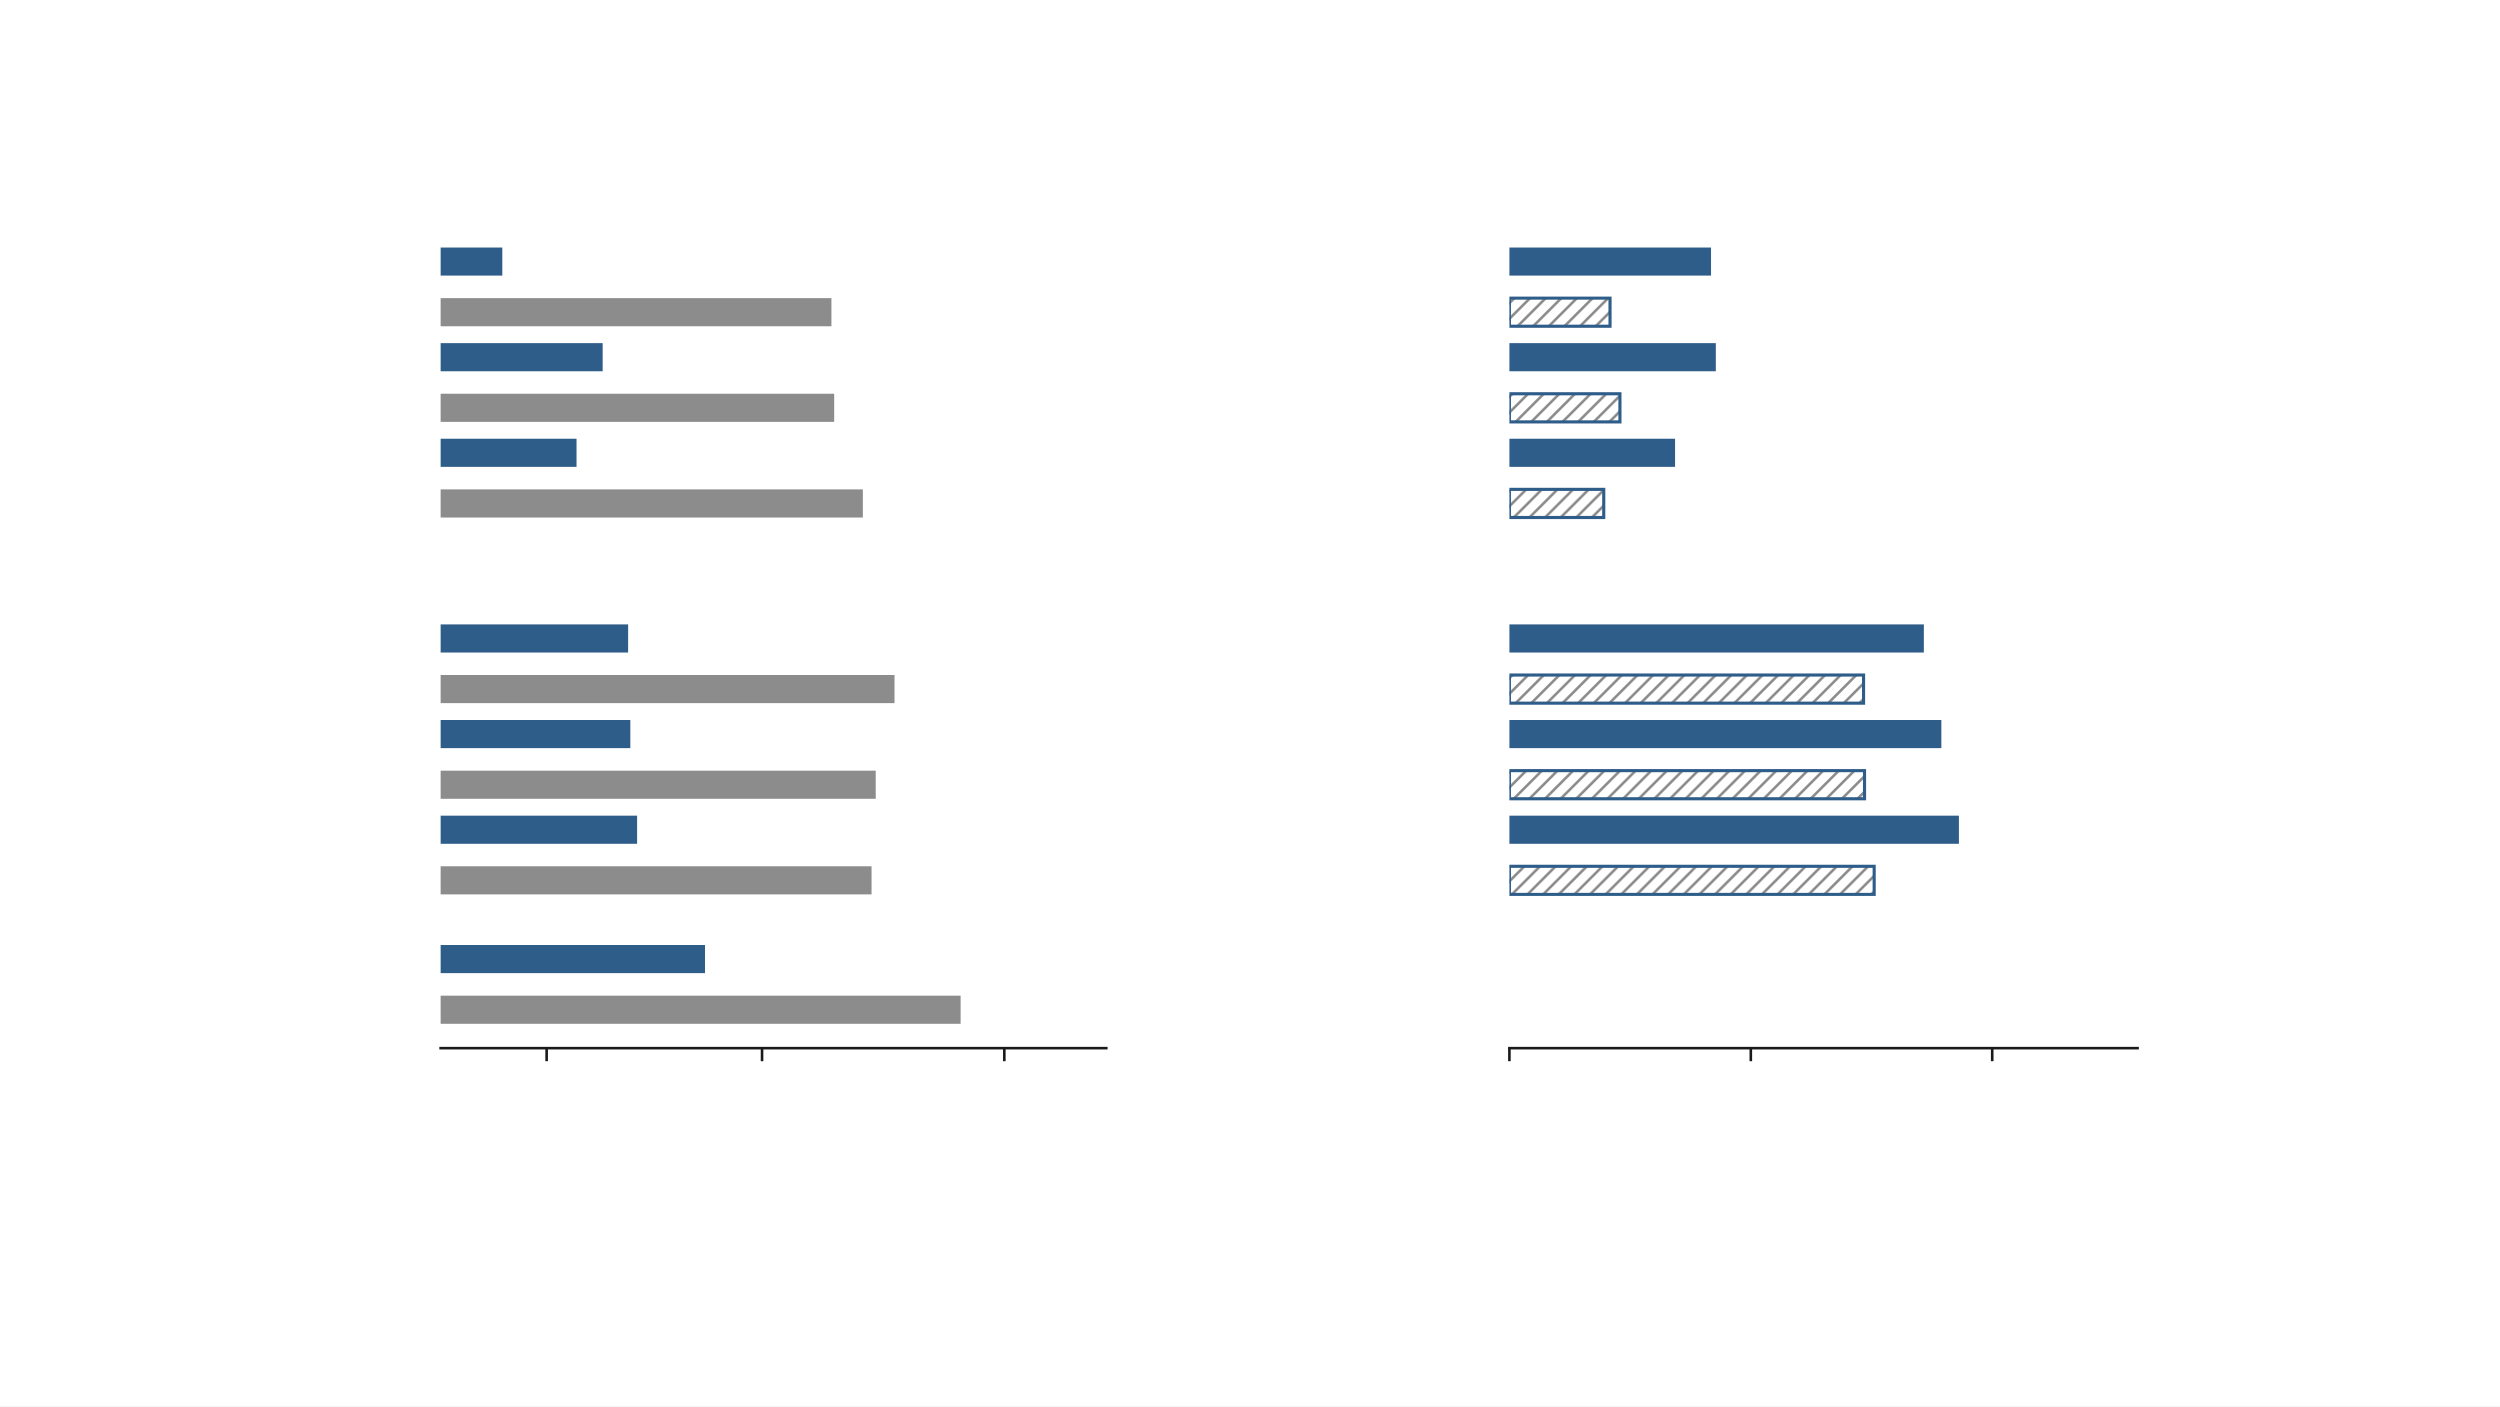
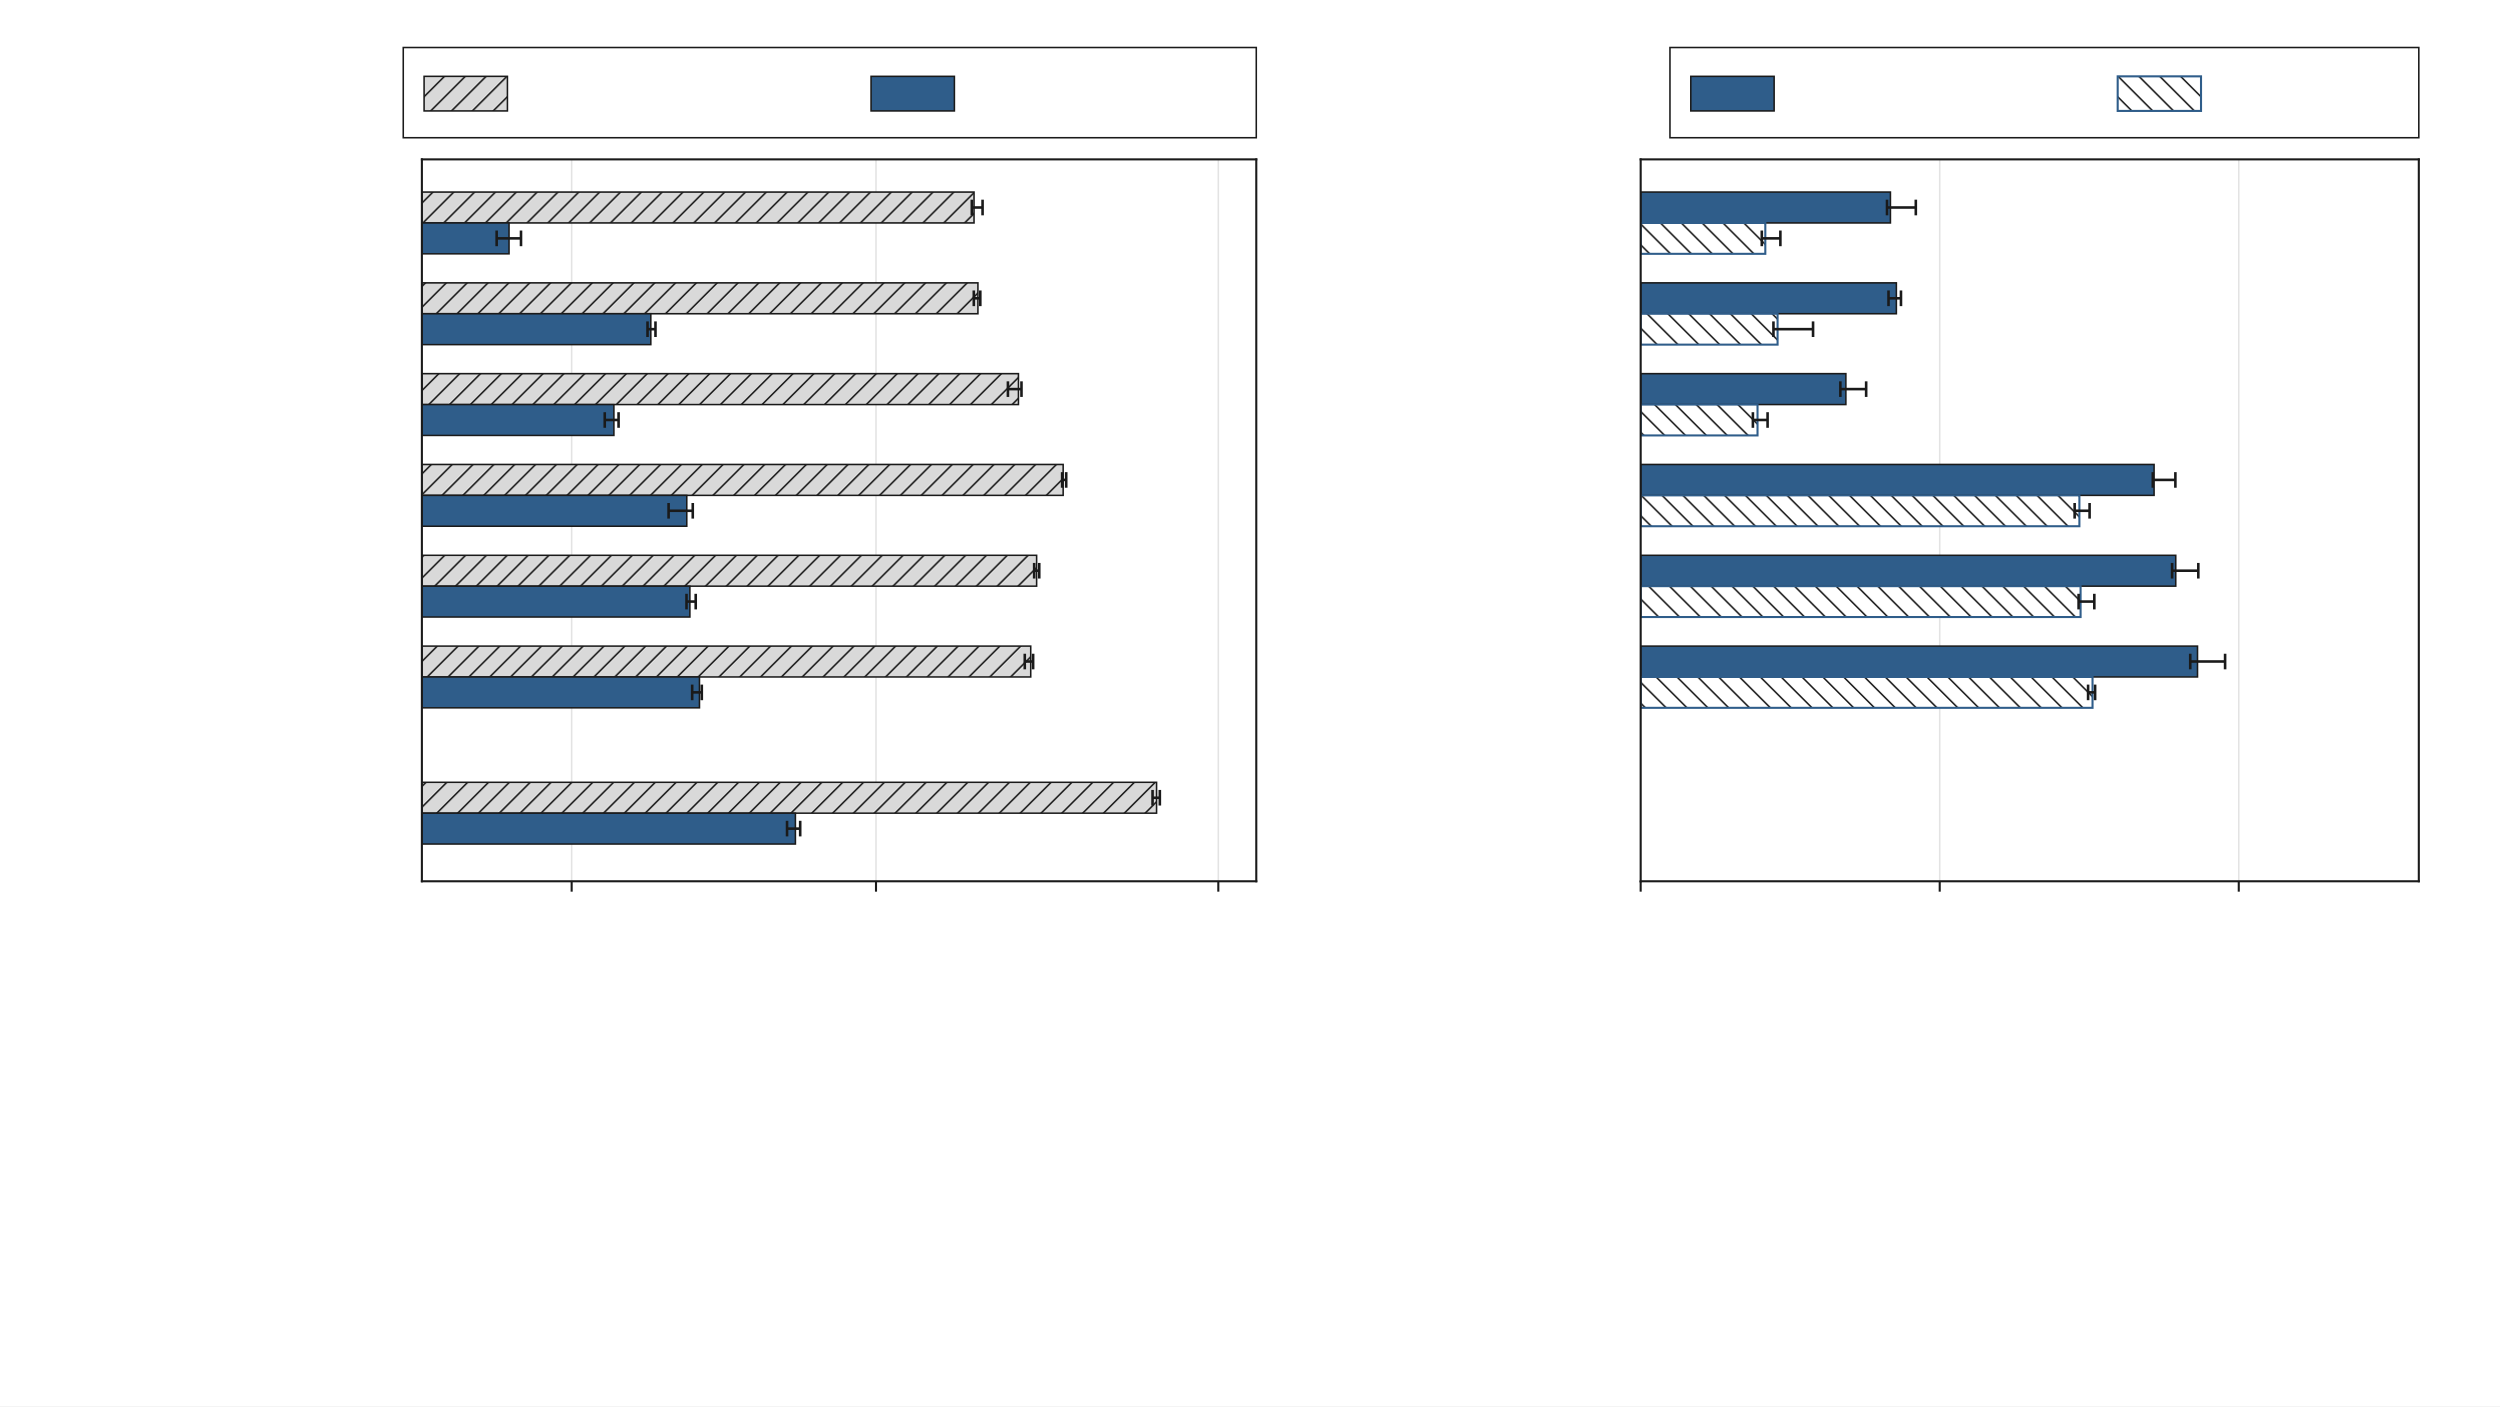
<svg xmlns="http://www.w3.org/2000/svg" xmlns:xlink="http://www.w3.org/1999/xlink" width="959.976pt" height="540pt" viewBox="0 0 959.976 540" version="1.1">
  <defs>
    <style type="text/css">*{stroke-linejoin: round; stroke-linecap: butt}</style>
  </defs>
  <g id="figure_1">
    <g id="patch_1">
      <path d="M 0 540  L 959.976 540  L 959.976 0  L 0 0  z " style="fill: #ffffff" />
    </g>
    <g id="axes_1">
      <g id="patch_2">
-         <path d="M 169.2 402.48  L 424.8 402.48  L 424.8 68.4  L 169.2 68.4  z " style="fill: #ffffff" />
-       </g>
-       <g id="patch_3">
-         <path d="M 169.2 95.04  L 192.884 95.04  L 192.884 105.84  L 169.2 105.84  z " clip-path="url(#p9ee2b029dc)" style="fill: #2f5d8a" />
-       </g>
-       <g id="patch_4">
-         <path d="M 169.2 114.48  L 319.26 114.48  L 319.26 125.28  L 169.2 125.28  z " clip-path="url(#p9ee2b029dc)" style="fill: #8c8c8c" />
-       </g>
-       <g id="patch_5">
-         <path d="M 169.2 131.76  L 231.417 131.76  L 231.417 142.56  L 169.2 142.56  z " clip-path="url(#p9ee2b029dc)" style="fill: #2f5d8a" />
-       </g>
-       <g id="patch_6">
-         <path d="M 169.2 151.2  L 320.319 151.2  L 320.319 162  L 169.2 162  z " clip-path="url(#p9ee2b029dc)" style="fill: #8c8c8c" />
-       </g>
-       <g id="patch_7">
-         <path d="M 169.2 168.48  L 221.384 168.48  L 221.384 179.28  L 169.2 179.28  z " clip-path="url(#p9ee2b029dc)" style="fill: #2f5d8a" />
-       </g>
-       <g id="patch_8">
-         <path d="M 169.2 187.92  L 331.331 187.92  L 331.331 198.72  L 169.2 198.72  z " clip-path="url(#p9ee2b029dc)" style="fill: #8c8c8c" />
-       </g>
-       <g id="patch_9">
-         <path d="M 169.2 239.76  L 241.193 239.76  L 241.193 250.56  L 169.2 250.56  z " clip-path="url(#p9ee2b029dc)" style="fill: #2f5d8a" />
-       </g>
-       <g id="patch_10">
-         <path d="M 169.2 259.2  L 343.484 259.2  L 343.484 270  L 169.2 270  z " clip-path="url(#p9ee2b029dc)" style="fill: #8c8c8c" />
-       </g>
-       <g id="patch_11">
-         <path d="M 169.2 276.48  L 242.037 276.48  L 242.037 287.28  L 169.2 287.28  z " clip-path="url(#p9ee2b029dc)" style="fill: #2f5d8a" />
-       </g>
-       <g id="patch_12">
-         <path d="M 169.2 295.92  L 336.272 295.92  L 336.272 306.72  L 169.2 306.72  z " clip-path="url(#p9ee2b029dc)" style="fill: #8c8c8c" />
-       </g>
-       <g id="patch_13">
-         <path d="M 169.2 313.2  L 244.642 313.2  L 244.642 324  L 169.2 324  z " clip-path="url(#p9ee2b029dc)" style="fill: #2f5d8a" />
-       </g>
-       <g id="patch_14">
-         <path d="M 169.2 332.64  L 334.669 332.64  L 334.669 343.44  L 169.2 343.44  z " clip-path="url(#p9ee2b029dc)" style="fill: #8c8c8c" />
-       </g>
-       <g id="patch_15">
-         <path d="M 169.2 362.88  L 270.715 362.88  L 270.715 373.68  L 169.2 373.68  z " clip-path="url(#p9ee2b029dc)" style="fill: #2f5d8a" />
-       </g>
-       <g id="patch_16">
-         <path d="M 169.2 382.32  L 368.869 382.32  L 368.869 393.12  L 169.2 393.12  z " clip-path="url(#p9ee2b029dc)" style="fill: #8c8c8c" />
+         <path d="M 162 338.4  L 482.4 338.4  L 482.4 61.2  L 162 61.2  z " style="fill: #ffffff" />
      </g>
      <g id="matplotlib.axis_1">
        <g id="xtick_1">
+           <g id="bg:grid">
+             <path d="M 219.511 338.4  L 219.511 61.2  " clip-path="url(#pf67995cf32)" style="fill: none; stroke: #e3e3e3; stroke-width: 0.6; stroke-linecap: square" />
+           </g>
          <g id="line2d_1">
            <defs>
-               <path id="m61035e44c3" d="M 0 0  L 0 5  " style="stroke: #1a1a1a" />
+               <path id="m16701e0833" d="M 0 0  L 0 4  " style="stroke: #1a1a1a; stroke-width: 0.8" />
            </defs>
            <g>
-               <use xlink:href="#m61035e44c3" x="209.905" y="402.48" style="fill: #1a1a1a; stroke: #1a1a1a" />
+               <use xlink:href="#m16701e0833" x="219.511" y="338.4" style="fill: #1a1a1a; stroke: #1a1a1a; stroke-width: 0.8" />
            </g>
          </g>
        </g>
        <g id="xtick_2">
+           <g id="bg:grid">
+             <path d="M 336.375 338.4  L 336.375 61.2  " clip-path="url(#pf67995cf32)" style="fill: none; stroke: #e3e3e3; stroke-width: 0.6; stroke-linecap: square" />
+           </g>
          <g id="line2d_2">
            <g>
-               <use xlink:href="#m61035e44c3" x="292.618" y="402.48" style="fill: #1a1a1a; stroke: #1a1a1a" />
+               <use xlink:href="#m16701e0833" x="336.375" y="338.4" style="fill: #1a1a1a; stroke: #1a1a1a; stroke-width: 0.8" />
            </g>
          </g>
        </g>
        <g id="xtick_3">
+           <g id="bg:grid">
+             <path d="M 467.82 338.4  L 467.82 61.2  " clip-path="url(#pf67995cf32)" style="fill: none; stroke: #e3e3e3; stroke-width: 0.6; stroke-linecap: square" />
+           </g>
          <g id="line2d_3">
            <g>
-               <use xlink:href="#m61035e44c3" x="385.65" y="402.48" style="fill: #1a1a1a; stroke: #1a1a1a" />
+               <use xlink:href="#m16701e0833" x="467.82" y="338.4" style="fill: #1a1a1a; stroke: #1a1a1a; stroke-width: 0.8" />
            </g>
          </g>
        </g>
      </g>
      <g id="matplotlib.axis_2">
        <g id="ytick_1">
          <g id="line2d_4" />
        </g>
        <g id="ytick_2">
          <g id="line2d_5" />
        </g>
        <g id="ytick_3">
          <g id="line2d_6" />
        </g>
        <g id="ytick_4">
          <g id="line2d_7" />
        </g>
        <g id="ytick_5">
          <g id="line2d_8" />
        </g>
        <g id="ytick_6">
          <g id="line2d_9" />
        </g>
        <g id="ytick_7">
          <g id="line2d_10" />
        </g>
      </g>
+       <g id="patch_3">
+         <path d="M 162 73.752  L 374.018 73.752  L 374.018 85.608  L 162 85.608  z " clip-path="url(#pf67995cf32)" style="fill: url(#h83cf3c7375); stroke: #1a1a1a; stroke-width: 0.6; stroke-linejoin: miter" />
+       </g>
+       <g id="patch_4">
+         <path d="M 162 85.608  L 195.463 85.608  L 195.463 97.463  L 162 97.463  z " clip-path="url(#pf67995cf32)" style="fill: #2f5d8a; stroke: #1a1a1a; stroke-width: 0.6; stroke-linejoin: miter" />
+       </g>
+       <g id="patch_5">
+         <path d="M 162 108.62  L 375.514 108.62  L 375.514 120.475  L 162 120.475  z " clip-path="url(#pf67995cf32)" style="fill: url(#h83cf3c7375); stroke: #1a1a1a; stroke-width: 0.6; stroke-linejoin: miter" />
+       </g>
+       <g id="patch_6">
+         <path d="M 162 120.475  L 249.906 120.475  L 249.906 132.331  L 162 132.331  z " clip-path="url(#pf67995cf32)" style="fill: #2f5d8a; stroke: #1a1a1a; stroke-width: 0.6; stroke-linejoin: miter" />
+       </g>
+       <g id="patch_7">
+         <path d="M 162 143.488  L 391.072 143.488  L 391.072 155.343  L 162 155.343  z " clip-path="url(#pf67995cf32)" style="fill: url(#h83cf3c7375); stroke: #1a1a1a; stroke-width: 0.6; stroke-linejoin: miter" />
+       </g>
+       <g id="patch_8">
+         <path d="M 162 155.343  L 235.73 155.343  L 235.73 167.198  L 162 167.198  z " clip-path="url(#pf67995cf32)" style="fill: #2f5d8a; stroke: #1a1a1a; stroke-width: 0.6; stroke-linejoin: miter" />
+       </g>
+       <g id="patch_9">
+         <path d="M 162 178.356  L 408.244 178.356  L 408.244 190.211  L 162 190.211  z " clip-path="url(#pf67995cf32)" style="fill: url(#h83cf3c7375); stroke: #1a1a1a; stroke-width: 0.6; stroke-linejoin: miter" />
+       </g>
+       <g id="patch_10">
+         <path d="M 162 190.211  L 263.717 190.211  L 263.717 202.066  L 162 202.066  z " clip-path="url(#pf67995cf32)" style="fill: #2f5d8a; stroke: #1a1a1a; stroke-width: 0.6; stroke-linejoin: miter" />
+       </g>
+       <g id="patch_11">
+         <path d="M 162 213.224  L 398.054 213.224  L 398.054 225.079  L 162 225.079  z " clip-path="url(#pf67995cf32)" style="fill: url(#h83cf3c7375); stroke: #1a1a1a; stroke-width: 0.6; stroke-linejoin: miter" />
+       </g>
+       <g id="patch_12">
+         <path d="M 162 225.079  L 264.91 225.079  L 264.91 236.934  L 162 236.934  z " clip-path="url(#pf67995cf32)" style="fill: #2f5d8a; stroke: #1a1a1a; stroke-width: 0.6; stroke-linejoin: miter" />
+       </g>
+       <g id="patch_13">
+         <path d="M 162 248.092  L 395.789 248.092  L 395.789 259.947  L 162 259.947  z " clip-path="url(#pf67995cf32)" style="fill: url(#h83cf3c7375); stroke: #1a1a1a; stroke-width: 0.6; stroke-linejoin: miter" />
+       </g>
+       <g id="patch_14">
+         <path d="M 162 259.947  L 268.591 259.947  L 268.591 271.802  L 162 271.802  z " clip-path="url(#pf67995cf32)" style="fill: #2f5d8a; stroke: #1a1a1a; stroke-width: 0.6; stroke-linejoin: miter" />
+       </g>
+       <g id="patch_15">
+         <path d="M 162 300.394  L 444.109 300.394  L 444.109 312.249  L 162 312.249  z " clip-path="url(#pf67995cf32)" style="fill: url(#h83cf3c7375); stroke: #1a1a1a; stroke-width: 0.6; stroke-linejoin: miter" />
+       </g>
+       <g id="patch_16">
+         <path d="M 162 312.249  L 305.429 312.249  L 305.429 324.104  L 162 324.104  z " clip-path="url(#pf67995cf32)" style="fill: #2f5d8a; stroke: #1a1a1a; stroke-width: 0.6; stroke-linejoin: miter" />
+       </g>
+       <g id="LineCollection_1">
+         <path d="M 373.169 79.68  L 377.298 79.68  " clip-path="url(#pf67995cf32)" style="fill: none; stroke: #1a1a1a" />
+       </g>
+       <g id="line2d_11">
+         <defs>
+           <path id="m0630b9b9cb" d="M 0 3  L 0 -3  " style="stroke: #1a1a1a" />
+         </defs>
+         <g clip-path="url(#pf67995cf32)">
+           <use xlink:href="#m0630b9b9cb" x="373.169" y="79.68" style="fill: #1f77b4; stroke: #1a1a1a" />
+         </g>
+       </g>
+       <g id="line2d_12">
+         <g clip-path="url(#pf67995cf32)">
+           <use xlink:href="#m0630b9b9cb" x="377.298" y="79.68" style="fill: #1f77b4; stroke: #1a1a1a" />
+         </g>
+       </g>
+       <g id="LineCollection_2">
+         <path d="M 190.711 91.535  L 200.061 91.535  " clip-path="url(#pf67995cf32)" style="fill: none; stroke: #1a1a1a" />
+       </g>
+       <g id="line2d_13">
+         <g clip-path="url(#pf67995cf32)">
+           <use xlink:href="#m0630b9b9cb" x="190.711" y="91.535" style="fill: #1f77b4; stroke: #1a1a1a" />
+         </g>
+       </g>
+       <g id="line2d_14">
+         <g clip-path="url(#pf67995cf32)">
+           <use xlink:href="#m0630b9b9cb" x="200.061" y="91.535" style="fill: #1f77b4; stroke: #1a1a1a" />
+         </g>
+       </g>
+       <g id="LineCollection_3">
+         <path d="M 373.932 114.548  L 376.424 114.548  " clip-path="url(#pf67995cf32)" style="fill: none; stroke: #1a1a1a" />
+       </g>
+       <g id="line2d_15">
+         <g clip-path="url(#pf67995cf32)">
+           <use xlink:href="#m0630b9b9cb" x="373.932" y="114.548" style="fill: #1f77b4; stroke: #1a1a1a" />
+         </g>
+       </g>
+       <g id="line2d_16">
+         <g clip-path="url(#pf67995cf32)">
+           <use xlink:href="#m0630b9b9cb" x="376.424" y="114.548" style="fill: #1f77b4; stroke: #1a1a1a" />
+         </g>
+       </g>
+       <g id="LineCollection_4">
+         <path d="M 248.642 126.403  L 251.695 126.403  " clip-path="url(#pf67995cf32)" style="fill: none; stroke: #1a1a1a" />
+       </g>
+       <g id="line2d_17">
+         <g clip-path="url(#pf67995cf32)">
+           <use xlink:href="#m0630b9b9cb" x="248.642" y="126.403" style="fill: #1f77b4; stroke: #1a1a1a" />
+         </g>
+       </g>
+       <g id="line2d_18">
+         <g clip-path="url(#pf67995cf32)">
+           <use xlink:href="#m0630b9b9cb" x="251.695" y="126.403" style="fill: #1f77b4; stroke: #1a1a1a" />
+         </g>
+       </g>
+       <g id="LineCollection_5">
+         <path d="M 387.032 149.416  L 392.238 149.416  " clip-path="url(#pf67995cf32)" style="fill: none; stroke: #1a1a1a" />
+       </g>
+       <g id="line2d_19">
+         <g clip-path="url(#pf67995cf32)">
+           <use xlink:href="#m0630b9b9cb" x="387.032" y="149.416" style="fill: #1f77b4; stroke: #1a1a1a" />
+         </g>
+       </g>
+       <g id="line2d_20">
+         <g clip-path="url(#pf67995cf32)">
+           <use xlink:href="#m0630b9b9cb" x="392.238" y="149.416" style="fill: #1f77b4; stroke: #1a1a1a" />
+         </g>
+       </g>
+       <g id="LineCollection_6">
+         <path d="M 232.217 161.271  L 237.527 161.271  " clip-path="url(#pf67995cf32)" style="fill: none; stroke: #1a1a1a" />
+       </g>
+       <g id="line2d_21">
+         <g clip-path="url(#pf67995cf32)">
+           <use xlink:href="#m0630b9b9cb" x="232.217" y="161.271" style="fill: #1f77b4; stroke: #1a1a1a" />
+         </g>
+       </g>
+       <g id="line2d_22">
+         <g clip-path="url(#pf67995cf32)">
+           <use xlink:href="#m0630b9b9cb" x="237.527" y="161.271" style="fill: #1f77b4; stroke: #1a1a1a" />
+         </g>
+       </g>
+       <g id="LineCollection_7">
+         <path d="M 407.852 184.284  L 409.411 184.284  " clip-path="url(#pf67995cf32)" style="fill: none; stroke: #1a1a1a" />
+       </g>
+       <g id="line2d_23">
+         <g clip-path="url(#pf67995cf32)">
+           <use xlink:href="#m0630b9b9cb" x="407.852" y="184.284" style="fill: #1f77b4; stroke: #1a1a1a" />
+         </g>
+       </g>
+       <g id="line2d_24">
+         <g clip-path="url(#pf67995cf32)">
+           <use xlink:href="#m0630b9b9cb" x="409.411" y="184.284" style="fill: #1f77b4; stroke: #1a1a1a" />
+         </g>
+       </g>
+       <g id="LineCollection_8">
+         <path d="M 256.732 196.139  L 266.014 196.139  " clip-path="url(#pf67995cf32)" style="fill: none; stroke: #1a1a1a" />
+       </g>
+       <g id="line2d_25">
+         <g clip-path="url(#pf67995cf32)">
+           <use xlink:href="#m0630b9b9cb" x="256.732" y="196.139" style="fill: #1f77b4; stroke: #1a1a1a" />
+         </g>
+       </g>
+       <g id="line2d_26">
+         <g clip-path="url(#pf67995cf32)">
+           <use xlink:href="#m0630b9b9cb" x="266.014" y="196.139" style="fill: #1f77b4; stroke: #1a1a1a" />
+         </g>
+       </g>
+       <g id="LineCollection_9">
+         <path d="M 397.109 219.152  L 399.06 219.152  " clip-path="url(#pf67995cf32)" style="fill: none; stroke: #1a1a1a" />
+       </g>
+       <g id="line2d_27">
+         <g clip-path="url(#pf67995cf32)">
+           <use xlink:href="#m0630b9b9cb" x="397.109" y="219.152" style="fill: #1f77b4; stroke: #1a1a1a" />
+         </g>
+       </g>
+       <g id="line2d_28">
+         <g clip-path="url(#pf67995cf32)">
+           <use xlink:href="#m0630b9b9cb" x="399.06" y="219.152" style="fill: #1f77b4; stroke: #1a1a1a" />
+         </g>
+       </g>
+       <g id="LineCollection_10">
+         <path d="M 263.609 231.007  L 267.147 231.007  " clip-path="url(#pf67995cf32)" style="fill: none; stroke: #1a1a1a" />
+       </g>
+       <g id="line2d_29">
+         <g clip-path="url(#pf67995cf32)">
+           <use xlink:href="#m0630b9b9cb" x="263.609" y="231.007" style="fill: #1f77b4; stroke: #1a1a1a" />
+         </g>
+       </g>
+       <g id="line2d_30">
+         <g clip-path="url(#pf67995cf32)">
+           <use xlink:href="#m0630b9b9cb" x="267.147" y="231.007" style="fill: #1f77b4; stroke: #1a1a1a" />
+         </g>
+       </g>
+       <g id="LineCollection_11">
+         <path d="M 393.505 254.02  L 396.71 254.02  " clip-path="url(#pf67995cf32)" style="fill: none; stroke: #1a1a1a" />
+       </g>
+       <g id="line2d_31">
+         <g clip-path="url(#pf67995cf32)">
+           <use xlink:href="#m0630b9b9cb" x="393.505" y="254.02" style="fill: #1f77b4; stroke: #1a1a1a" />
+         </g>
+       </g>
+       <g id="line2d_32">
+         <g clip-path="url(#pf67995cf32)">
+           <use xlink:href="#m0630b9b9cb" x="396.71" y="254.02" style="fill: #1f77b4; stroke: #1a1a1a" />
+         </g>
+       </g>
+       <g id="LineCollection_12">
+         <path d="M 265.789 265.875  L 269.48 265.875  " clip-path="url(#pf67995cf32)" style="fill: none; stroke: #1a1a1a" />
+       </g>
+       <g id="line2d_33">
+         <g clip-path="url(#pf67995cf32)">
+           <use xlink:href="#m0630b9b9cb" x="265.789" y="265.875" style="fill: #1f77b4; stroke: #1a1a1a" />
+         </g>
+       </g>
+       <g id="line2d_34">
+         <g clip-path="url(#pf67995cf32)">
+           <use xlink:href="#m0630b9b9cb" x="269.48" y="265.875" style="fill: #1f77b4; stroke: #1a1a1a" />
+         </g>
+       </g>
+       <g id="LineCollection_13">
+         <path d="M 442.57 306.322  L 445.364 306.322  " clip-path="url(#pf67995cf32)" style="fill: none; stroke: #1a1a1a" />
+       </g>
+       <g id="line2d_35">
+         <g clip-path="url(#pf67995cf32)">
+           <use xlink:href="#m0630b9b9cb" x="442.57" y="306.322" style="fill: #1f77b4; stroke: #1a1a1a" />
+         </g>
+       </g>
+       <g id="line2d_36">
+         <g clip-path="url(#pf67995cf32)">
+           <use xlink:href="#m0630b9b9cb" x="445.364" y="306.322" style="fill: #1f77b4; stroke: #1a1a1a" />
+         </g>
+       </g>
+       <g id="LineCollection_14">
+         <path d="M 302.219 318.177  L 307.266 318.177  " clip-path="url(#pf67995cf32)" style="fill: none; stroke: #1a1a1a" />
+       </g>
+       <g id="line2d_37">
+         <g clip-path="url(#pf67995cf32)">
+           <use xlink:href="#m0630b9b9cb" x="302.219" y="318.177" style="fill: #1f77b4; stroke: #1a1a1a" />
+         </g>
+       </g>
+       <g id="line2d_38">
+         <g clip-path="url(#pf67995cf32)">
+           <use xlink:href="#m0630b9b9cb" x="307.266" y="318.177" style="fill: #1f77b4; stroke: #1a1a1a" />
+         </g>
+       </g>
      <g id="patch_17">
-         <path d="M 169.2 402.48  L 424.8 402.48  " style="fill: none; stroke: #1a1a1a; stroke-linejoin: miter; stroke-linecap: square" />
+         <path d="M 162 338.4  L 162 61.2  " style="fill: none; stroke: #1a1a1a; stroke-width: 0.8; stroke-linejoin: miter; stroke-linecap: square" />
+       </g>
+       <g id="patch_18">
+         <path d="M 482.4 338.4  L 482.4 61.2  " style="fill: none; stroke: #1a1a1a; stroke-width: 0.8; stroke-linejoin: miter; stroke-linecap: square" />
+       </g>
+       <g id="patch_19">
+         <path d="M 162 338.4  L 482.4 338.4  " style="fill: none; stroke: #1a1a1a; stroke-width: 0.8; stroke-linejoin: miter; stroke-linecap: square" />
+       </g>
+       <g id="patch_20">
+         <path d="M 162 61.2  L 482.4 61.2  " style="fill: none; stroke: #1a1a1a; stroke-width: 0.8; stroke-linejoin: miter; stroke-linecap: square" />
+       </g>
+       <g id="legend_1">
+         <g id="box:legend">
+           <path d="M 154.847 52.884  L 482.4 52.884  L 482.4 18.244  L 154.847 18.244  z " style="fill: #ffffff; stroke: #1a1a1a; stroke-width: 0.6; stroke-linejoin: miter" />
+         </g>
+         <g id="patch_21">
+           <path d="M 162.847 42.596  L 194.847 42.596  L 194.847 29.316  L 162.847 29.316  z " style="fill: url(#h83cf3c7375); stroke: #1a1a1a; stroke-width: 0.6; stroke-linejoin: miter" />
+         </g>
+         <g id="patch_22">
+           <path d="M 334.48 42.596  L 366.48 42.596  L 366.48 29.316  L 334.48 29.316  z " style="fill: #2f5d8a; stroke: #1a1a1a; stroke-width: 0.6; stroke-linejoin: miter" />
+         </g>
      </g>
    </g>
    <g id="axes_2">
-       <g id="patch_18">
-         <path d="M 579.6 402.48  L 820.8 402.48  L 820.8 68.4  L 579.6 68.4  z " style="fill: #ffffff" />
-       </g>
-       <g id="patch_19">
-         <path d="M 579.6 95.04  L 657.019 95.04  L 657.019 105.84  L 579.6 105.84  z " clip-path="url(#p40f1155192)" style="fill: #2f5d8a" />
-       </g>
-       <g id="patch_20">
-         <path d="M 579.6 114.48  L 618.234 114.48  L 618.234 125.28  L 579.6 125.28  z " clip-path="url(#p40f1155192)" style="fill: url(#h00b69d4fc3); stroke: #2f5d8a; stroke-width: 1.2; stroke-linejoin: miter" />
-       </g>
-       <g id="patch_21">
-         <path d="M 579.6 131.76  L 658.859 131.76  L 658.859 142.56  L 579.6 142.56  z " clip-path="url(#p40f1155192)" style="fill: #2f5d8a" />
-       </g>
-       <g id="patch_22">
-         <path d="M 579.6 151.2  L 622.038 151.2  L 622.038 162  L 579.6 162  z " clip-path="url(#p40f1155192)" style="fill: url(#h00b69d4fc3); stroke: #2f5d8a; stroke-width: 1.2; stroke-linejoin: miter" />
-       </g>
      <g id="patch_23">
-         <path d="M 579.6 168.48  L 643.208 168.48  L 643.208 179.28  L 579.6 179.28  z " clip-path="url(#p40f1155192)" style="fill: #2f5d8a" />
-       </g>
-       <g id="patch_24">
-         <path d="M 579.6 187.92  L 615.822 187.92  L 615.822 198.72  L 579.6 198.72  z " clip-path="url(#p40f1155192)" style="fill: url(#h00b69d4fc3); stroke: #2f5d8a; stroke-width: 1.2; stroke-linejoin: miter" />
-       </g>
-       <g id="patch_25">
-         <path d="M 579.6 239.76  L 738.742 239.76  L 738.742 250.56  L 579.6 250.56  z " clip-path="url(#p40f1155192)" style="fill: #2f5d8a" />
-       </g>
-       <g id="patch_26">
-         <path d="M 579.6 259.2  L 715.59 259.2  L 715.59 270  L 579.6 270  z " clip-path="url(#p40f1155192)" style="fill: url(#h00b69d4fc3); stroke: #2f5d8a; stroke-width: 1.2; stroke-linejoin: miter" />
-       </g>
-       <g id="patch_27">
-         <path d="M 579.6 276.48  L 745.46 276.48  L 745.46 287.28  L 579.6 287.28  z " clip-path="url(#p40f1155192)" style="fill: #2f5d8a" />
-       </g>
-       <g id="patch_28">
-         <path d="M 579.6 295.92  L 715.96 295.92  L 715.96 306.72  L 579.6 306.72  z " clip-path="url(#p40f1155192)" style="fill: url(#h00b69d4fc3); stroke: #2f5d8a; stroke-width: 1.2; stroke-linejoin: miter" />
-       </g>
-       <g id="patch_29">
-         <path d="M 579.6 313.2  L 752.204 313.2  L 752.204 324  L 579.6 324  z " clip-path="url(#p40f1155192)" style="fill: #2f5d8a" />
-       </g>
-       <g id="patch_30">
-         <path d="M 579.6 332.64  L 719.662 332.64  L 719.662 343.44  L 579.6 343.44  z " clip-path="url(#p40f1155192)" style="fill: url(#h00b69d4fc3); stroke: #2f5d8a; stroke-width: 1.2; stroke-linejoin: miter" />
+         <path d="M 630 338.4  L 928.8 338.4  L 928.8 61.2  L 630 61.2  z " style="fill: #ffffff" />
      </g>
      <g id="matplotlib.axis_3">
        <g id="xtick_4">
-           <g id="line2d_11">
+           <g id="bg:grid">
+             <path d="M 630 338.4  L 630 61.2  " clip-path="url(#pbc9fcecbab)" style="fill: none; stroke: #e3e3e3; stroke-width: 0.6; stroke-linecap: square" />
+           </g>
+           <g id="line2d_39">
            <g>
-               <use xlink:href="#m61035e44c3" x="579.6" y="402.48" style="fill: #1a1a1a; stroke: #1a1a1a" />
+               <use xlink:href="#m16701e0833" x="630" y="338.4" style="fill: #1a1a1a; stroke: #1a1a1a; stroke-width: 0.8" />
            </g>
          </g>
        </g>
        <g id="xtick_5">
-           <g id="line2d_12">
+           <g id="bg:grid">
+             <path d="M 744.832 338.4  L 744.832 61.2  " clip-path="url(#pbc9fcecbab)" style="fill: none; stroke: #e3e3e3; stroke-width: 0.6; stroke-linecap: square" />
+           </g>
+           <g id="line2d_40">
            <g>
-               <use xlink:href="#m61035e44c3" x="672.296" y="402.48" style="fill: #1a1a1a; stroke: #1a1a1a" />
+               <use xlink:href="#m16701e0833" x="744.832" y="338.4" style="fill: #1a1a1a; stroke: #1a1a1a; stroke-width: 0.8" />
            </g>
          </g>
        </g>
        <g id="xtick_6">
-           <g id="line2d_13">
+           <g id="bg:grid">
+             <path d="M 859.664 338.4  L 859.664 61.2  " clip-path="url(#pbc9fcecbab)" style="fill: none; stroke: #e3e3e3; stroke-width: 0.6; stroke-linecap: square" />
+           </g>
+           <g id="line2d_41">
            <g>
-               <use xlink:href="#m61035e44c3" x="764.992" y="402.48" style="fill: #1a1a1a; stroke: #1a1a1a" />
+               <use xlink:href="#m16701e0833" x="859.664" y="338.4" style="fill: #1a1a1a; stroke: #1a1a1a; stroke-width: 0.8" />
            </g>
          </g>
        </g>
      </g>
-       <g id="matplotlib.axis_4" />
+       <g id="matplotlib.axis_4">
+         <g id="ytick_8">
+           <g id="line2d_42" />
+         </g>
+         <g id="ytick_9">
+           <g id="line2d_43" />
+         </g>
+         <g id="ytick_10">
+           <g id="line2d_44" />
+         </g>
+         <g id="ytick_11">
+           <g id="line2d_45" />
+         </g>
+         <g id="ytick_12">
+           <g id="line2d_46" />
+         </g>
+         <g id="ytick_13">
+           <g id="line2d_47" />
+         </g>
+       </g>
+       <g id="patch_24">
+         <path d="M 630 73.752  L 725.907 73.752  L 725.907 85.608  L 630 85.608  z " clip-path="url(#pbc9fcecbab)" style="fill: #2f5d8a; stroke: #1a1a1a; stroke-width: 0.6; stroke-linejoin: miter" />
+       </g>
+       <g id="patch_25">
+         <path d="M 630 85.608  L 677.86 85.608  L 677.86 97.463  L 630 97.463  z " clip-path="url(#pbc9fcecbab)" style="fill: url(#h5f177ddb6a); stroke: #2f5d8a; stroke-width: 0.8; stroke-linejoin: miter" />
+       </g>
+       <g id="patch_26">
+         <path d="M 630 108.62  L 728.187 108.62  L 728.187 120.475  L 630 120.475  z " clip-path="url(#pbc9fcecbab)" style="fill: #2f5d8a; stroke: #1a1a1a; stroke-width: 0.6; stroke-linejoin: miter" />
+       </g>
+       <g id="patch_27">
+         <path d="M 630 120.475  L 682.573 120.475  L 682.573 132.331  L 630 132.331  z " clip-path="url(#pbc9fcecbab)" style="fill: url(#h5f177ddb6a); stroke: #2f5d8a; stroke-width: 0.8; stroke-linejoin: miter" />
+       </g>
+       <g id="patch_28">
+         <path d="M 630 143.488  L 708.798 143.488  L 708.798 155.343  L 630 155.343  z " clip-path="url(#pbc9fcecbab)" style="fill: #2f5d8a; stroke: #1a1a1a; stroke-width: 0.6; stroke-linejoin: miter" />
+       </g>
+       <g id="patch_29">
+         <path d="M 630 155.343  L 674.872 155.343  L 674.872 167.198  L 630 167.198  z " clip-path="url(#pbc9fcecbab)" style="fill: url(#h5f177ddb6a); stroke: #2f5d8a; stroke-width: 0.8; stroke-linejoin: miter" />
+       </g>
+       <g id="patch_30">
+         <path d="M 630 178.356  L 827.146 178.356  L 827.146 190.211  L 630 190.211  z " clip-path="url(#pbc9fcecbab)" style="fill: #2f5d8a; stroke: #1a1a1a; stroke-width: 0.6; stroke-linejoin: miter" />
+       </g>
      <g id="patch_31">
-         <path d="M 579.6 402.48  L 820.8 402.48  " style="fill: none; stroke: #1a1a1a; stroke-linejoin: miter; stroke-linecap: square" />
+         <path d="M 630 190.211  L 798.465 190.211  L 798.465 202.066  L 630 202.066  z " clip-path="url(#pbc9fcecbab)" style="fill: url(#h5f177ddb6a); stroke: #2f5d8a; stroke-width: 0.8; stroke-linejoin: miter" />
+       </g>
+       <g id="patch_32">
+         <path d="M 630 213.224  L 835.468 213.224  L 835.468 225.079  L 630 225.079  z " clip-path="url(#pbc9fcecbab)" style="fill: #2f5d8a; stroke: #1a1a1a; stroke-width: 0.6; stroke-linejoin: miter" />
+       </g>
+       <g id="patch_33">
+         <path d="M 630 225.079  L 798.924 225.079  L 798.924 236.934  L 630 236.934  z " clip-path="url(#pbc9fcecbab)" style="fill: url(#h5f177ddb6a); stroke: #2f5d8a; stroke-width: 0.8; stroke-linejoin: miter" />
+       </g>
+       <g id="patch_34">
+         <path d="M 630 248.092  L 843.823 248.092  L 843.823 259.947  L 630 259.947  z " clip-path="url(#pbc9fcecbab)" style="fill: #2f5d8a; stroke: #1a1a1a; stroke-width: 0.6; stroke-linejoin: miter" />
+       </g>
+       <g id="patch_35">
+         <path d="M 630 259.947  L 803.51 259.947  L 803.51 271.802  L 630 271.802  z " clip-path="url(#pbc9fcecbab)" style="fill: url(#h5f177ddb6a); stroke: #2f5d8a; stroke-width: 0.8; stroke-linejoin: miter" />
+       </g>
+       <g id="LineCollection_15">
+         <path d="M 724.595 79.68  L 735.653 79.68  " clip-path="url(#pbc9fcecbab)" style="fill: none; stroke: #1a1a1a" />
+       </g>
+       <g id="line2d_48">
+         <g clip-path="url(#pbc9fcecbab)">
+           <use xlink:href="#m0630b9b9cb" x="724.595" y="79.68" style="fill: #1f77b4; stroke: #1a1a1a" />
+         </g>
+       </g>
+       <g id="line2d_49">
+         <g clip-path="url(#pbc9fcecbab)">
+           <use xlink:href="#m0630b9b9cb" x="735.653" y="79.68" style="fill: #1f77b4; stroke: #1a1a1a" />
+         </g>
+       </g>
+       <g id="LineCollection_16">
+         <path d="M 676.515 91.535  L 683.647 91.535  " clip-path="url(#pbc9fcecbab)" style="fill: none; stroke: #1a1a1a" />
+       </g>
+       <g id="line2d_50">
+         <g clip-path="url(#pbc9fcecbab)">
+           <use xlink:href="#m0630b9b9cb" x="676.515" y="91.535" style="fill: #1f77b4; stroke: #1a1a1a" />
+         </g>
+       </g>
+       <g id="line2d_51">
+         <g clip-path="url(#pbc9fcecbab)">
+           <use xlink:href="#m0630b9b9cb" x="683.647" y="91.535" style="fill: #1f77b4; stroke: #1a1a1a" />
+         </g>
+       </g>
+       <g id="LineCollection_17">
+         <path d="M 725.169 114.548  L 729.955 114.548  " clip-path="url(#pbc9fcecbab)" style="fill: none; stroke: #1a1a1a" />
+       </g>
+       <g id="line2d_52">
+         <g clip-path="url(#pbc9fcecbab)">
+           <use xlink:href="#m0630b9b9cb" x="725.169" y="114.548" style="fill: #1f77b4; stroke: #1a1a1a" />
+         </g>
+       </g>
+       <g id="line2d_53">
+         <g clip-path="url(#pbc9fcecbab)">
+           <use xlink:href="#m0630b9b9cb" x="729.955" y="114.548" style="fill: #1f77b4; stroke: #1a1a1a" />
+         </g>
+       </g>
+       <g id="LineCollection_18">
+         <path d="M 680.987 126.403  L 696.196 126.403  " clip-path="url(#pbc9fcecbab)" style="fill: none; stroke: #1a1a1a" />
+       </g>
+       <g id="line2d_54">
+         <g clip-path="url(#pbc9fcecbab)">
+           <use xlink:href="#m0630b9b9cb" x="680.987" y="126.403" style="fill: #1f77b4; stroke: #1a1a1a" />
+         </g>
+       </g>
+       <g id="line2d_55">
+         <g clip-path="url(#pbc9fcecbab)">
+           <use xlink:href="#m0630b9b9cb" x="696.196" y="126.403" style="fill: #1f77b4; stroke: #1a1a1a" />
+         </g>
+       </g>
+       <g id="LineCollection_19">
+         <path d="M 706.678 149.416  L 716.584 149.416  " clip-path="url(#pbc9fcecbab)" style="fill: none; stroke: #1a1a1a" />
+       </g>
+       <g id="line2d_56">
+         <g clip-path="url(#pbc9fcecbab)">
+           <use xlink:href="#m0630b9b9cb" x="706.678" y="149.416" style="fill: #1f77b4; stroke: #1a1a1a" />
+         </g>
+       </g>
+       <g id="line2d_57">
+         <g clip-path="url(#pbc9fcecbab)">
+           <use xlink:href="#m0630b9b9cb" x="716.584" y="149.416" style="fill: #1f77b4; stroke: #1a1a1a" />
+         </g>
+       </g>
+       <g id="LineCollection_20">
+         <path d="M 673.095 161.271  L 678.734 161.271  " clip-path="url(#pbc9fcecbab)" style="fill: none; stroke: #1a1a1a" />
+       </g>
+       <g id="line2d_58">
+         <g clip-path="url(#pbc9fcecbab)">
+           <use xlink:href="#m0630b9b9cb" x="673.095" y="161.271" style="fill: #1f77b4; stroke: #1a1a1a" />
+         </g>
+       </g>
+       <g id="line2d_59">
+         <g clip-path="url(#pbc9fcecbab)">
+           <use xlink:href="#m0630b9b9cb" x="678.734" y="161.271" style="fill: #1f77b4; stroke: #1a1a1a" />
+         </g>
+       </g>
+       <g id="LineCollection_21">
+         <path d="M 826.654 184.284  L 835.323 184.284  " clip-path="url(#pbc9fcecbab)" style="fill: none; stroke: #1a1a1a" />
+       </g>
+       <g id="line2d_60">
+         <g clip-path="url(#pbc9fcecbab)">
+           <use xlink:href="#m0630b9b9cb" x="826.654" y="184.284" style="fill: #1f77b4; stroke: #1a1a1a" />
+         </g>
+       </g>
+       <g id="line2d_61">
+         <g clip-path="url(#pbc9fcecbab)">
+           <use xlink:href="#m0630b9b9cb" x="835.323" y="184.284" style="fill: #1f77b4; stroke: #1a1a1a" />
+         </g>
+       </g>
+       <g id="LineCollection_22">
+         <path d="M 796.643 196.139  L 802.381 196.139  " clip-path="url(#pbc9fcecbab)" style="fill: none; stroke: #1a1a1a" />
+       </g>
+       <g id="line2d_62">
+         <g clip-path="url(#pbc9fcecbab)">
+           <use xlink:href="#m0630b9b9cb" x="796.643" y="196.139" style="fill: #1f77b4; stroke: #1a1a1a" />
+         </g>
+       </g>
+       <g id="line2d_63">
+         <g clip-path="url(#pbc9fcecbab)">
+           <use xlink:href="#m0630b9b9cb" x="802.381" y="196.139" style="fill: #1f77b4; stroke: #1a1a1a" />
+         </g>
+       </g>
+       <g id="LineCollection_23">
+         <path d="M 834.058 219.152  L 844.131 219.152  " clip-path="url(#pbc9fcecbab)" style="fill: none; stroke: #1a1a1a" />
+       </g>
+       <g id="line2d_64">
+         <g clip-path="url(#pbc9fcecbab)">
+           <use xlink:href="#m0630b9b9cb" x="834.058" y="219.152" style="fill: #1f77b4; stroke: #1a1a1a" />
+         </g>
+       </g>
+       <g id="line2d_65">
+         <g clip-path="url(#pbc9fcecbab)">
+           <use xlink:href="#m0630b9b9cb" x="844.131" y="219.152" style="fill: #1f77b4; stroke: #1a1a1a" />
+         </g>
+       </g>
+       <g id="LineCollection_24">
+         <path d="M 798.164 231.007  L 804.199 231.007  " clip-path="url(#pbc9fcecbab)" style="fill: none; stroke: #1a1a1a" />
+       </g>
+       <g id="line2d_66">
+         <g clip-path="url(#pbc9fcecbab)">
+           <use xlink:href="#m0630b9b9cb" x="798.164" y="231.007" style="fill: #1f77b4; stroke: #1a1a1a" />
+         </g>
+       </g>
+       <g id="line2d_67">
+         <g clip-path="url(#pbc9fcecbab)">
+           <use xlink:href="#m0630b9b9cb" x="804.199" y="231.007" style="fill: #1f77b4; stroke: #1a1a1a" />
+         </g>
+       </g>
+       <g id="LineCollection_25">
+         <path d="M 841.034 254.02  L 854.415 254.02  " clip-path="url(#pbc9fcecbab)" style="fill: none; stroke: #1a1a1a" />
+       </g>
+       <g id="line2d_68">
+         <g clip-path="url(#pbc9fcecbab)">
+           <use xlink:href="#m0630b9b9cb" x="841.034" y="254.02" style="fill: #1f77b4; stroke: #1a1a1a" />
+         </g>
+       </g>
+       <g id="line2d_69">
+         <g clip-path="url(#pbc9fcecbab)">
+           <use xlink:href="#m0630b9b9cb" x="854.415" y="254.02" style="fill: #1f77b4; stroke: #1a1a1a" />
+         </g>
+       </g>
+       <g id="LineCollection_26">
+         <path d="M 801.808 265.875  L 804.5 265.875  " clip-path="url(#pbc9fcecbab)" style="fill: none; stroke: #1a1a1a" />
+       </g>
+       <g id="line2d_70">
+         <g clip-path="url(#pbc9fcecbab)">
+           <use xlink:href="#m0630b9b9cb" x="801.808" y="265.875" style="fill: #1f77b4; stroke: #1a1a1a" />
+         </g>
+       </g>
+       <g id="line2d_71">
+         <g clip-path="url(#pbc9fcecbab)">
+           <use xlink:href="#m0630b9b9cb" x="804.5" y="265.875" style="fill: #1f77b4; stroke: #1a1a1a" />
+         </g>
+       </g>
+       <g id="patch_36">
+         <path d="M 630 338.4  L 630 61.2  " style="fill: none; stroke: #1a1a1a; stroke-width: 0.8; stroke-linejoin: miter; stroke-linecap: square" />
+       </g>
+       <g id="patch_37">
+         <path d="M 928.8 338.4  L 928.8 61.2  " style="fill: none; stroke: #1a1a1a; stroke-width: 0.8; stroke-linejoin: miter; stroke-linecap: square" />
+       </g>
+       <g id="patch_38">
+         <path d="M 630 338.4  L 928.8 338.4  " style="fill: none; stroke: #1a1a1a; stroke-width: 0.8; stroke-linejoin: miter; stroke-linecap: square" />
+       </g>
+       <g id="patch_39">
+         <path d="M 630 61.2  L 928.8 61.2  " style="fill: none; stroke: #1a1a1a; stroke-width: 0.8; stroke-linejoin: miter; stroke-linecap: square" />
+       </g>
+       <g id="legend_2">
+         <g id="box:legend">
+           <path d="M 641.25 52.884  L 928.8 52.884  L 928.8 18.244  L 641.25 18.244  z " style="fill: #ffffff; stroke: #1a1a1a; stroke-width: 0.6; stroke-linejoin: miter" />
+         </g>
+         <g id="patch_40">
+           <path d="M 649.25 42.596  L 681.25 42.596  L 681.25 29.316  L 649.25 29.316  z " style="fill: #2f5d8a; stroke: #1a1a1a; stroke-width: 0.6; stroke-linejoin: miter" />
+         </g>
+         <g id="patch_41">
+           <path d="M 813.17 42.596  L 845.17 42.596  L 845.17 29.316  L 813.17 29.316  z " style="fill: url(#h5f177ddb6a); stroke: #2f5d8a; stroke-width: 0.8; stroke-linejoin: miter" />
+         </g>
      </g>
    </g>
  </g>
  <defs>
-     <clipPath id="p9ee2b029dc">
-       <rect x="169.2" y="68.4" width="255.6" height="334.08" />
+     <clipPath id="pf67995cf32">
+       <rect x="162" y="61.2" width="320.4" height="277.2" />
    </clipPath>
-     <clipPath id="p40f1155192">
-       <rect x="579.6" y="68.4" width="241.2" height="334.08" />
+     <clipPath id="pbc9fcecbab">
+       <rect x="630" y="61.2" width="298.8" height="277.2" />
    </clipPath>
  </defs>
  <defs>
-     <pattern id="h00b69d4fc3" patternUnits="userSpaceOnUse" x="0" y="0" width="72" height="72">
+     <pattern id="h83cf3c7375" patternUnits="userSpaceOnUse" x="0" y="0" width="72" height="72">
+       <rect x="0" y="0" width="73" height="73" fill="#d9d9d9" />
+       <path d="M -36 36  L 36 -36  M -32 40  L 40 -32  M -28 44  L 44 -28  M -24 48  L 48 -24  M -20 52  L 52 -20  M -16 56  L 56 -16  M -12 60  L 60 -12  M -8 64  L 64 -8  M -4 68  L 68 -4  M 0 72  L 72 0  M 4 76  L 76 4  M 8 80  L 80 8  M 12 84  L 84 12  M 16 88  L 88 16  M 20 92  L 92 20  M 24 96  L 96 24  M 28 100  L 100 28  M 32 104  L 104 32  M 36 108  L 108 36  " style="fill: #1a1a1a; stroke: #1a1a1a; stroke-width: 0.6; stroke-linecap: butt; stroke-linejoin: miter" />
+     </pattern>
+     <pattern id="h5f177ddb6a" patternUnits="userSpaceOnUse" x="0" y="0" width="72" height="72">
      <rect x="0" y="0" width="73" height="73" fill="#ffffff" />
-       <path d="M -36 36  L 36 -36  M -33 39  L 39 -33  M -30 42  L 42 -30  M -27 45  L 45 -27  M -24 48  L 48 -24  M -21 51  L 51 -21  M -18 54  L 54 -18  M -15 57  L 57 -15  M -12 60  L 60 -12  M -9 63  L 63 -9  M -6 66  L 66 -6  M -3 69  L 69 -3  M 0 72  L 72 0  M 3 75  L 75 3  M 6 78  L 78 6  M 9 81  L 81 9  M 12 84  L 84 12  M 15 87  L 87 15  M 18 90  L 90 18  M 21 93  L 93 21  M 24 96  L 96 24  M 27 99  L 99 27  M 30 102  L 102 30  M 33 105  L 105 33  M 36 108  L 108 36  " style="fill: #8c8c8c; stroke: #8c8c8c; stroke-width: 1.0; stroke-linecap: butt; stroke-linejoin: miter" />
+       <path d="M -36 36  L 36 108  M -32 32  L 40 104  M -28 28  L 44 100  M -24 24  L 48 96  M -20 20  L 52 92  M -16 16  L 56 88  M -12 12  L 60 84  M -8 8  L 64 80  M -4 4  L 68 76  M 0 0  L 72 72  M 4 -4  L 76 68  M 8 -8  L 80 64  M 12 -12  L 84 60  M 16 -16  L 88 56  M 20 -20  L 92 52  M 24 -24  L 96 48  M 28 -28  L 100 44  M 32 -32  L 104 40  M 36 -36  L 108 36  " style="fill: #1a1a1a; stroke: #1a1a1a; stroke-width: 0.6; stroke-linecap: butt; stroke-linejoin: miter" />
    </pattern>
  </defs>
</svg>
